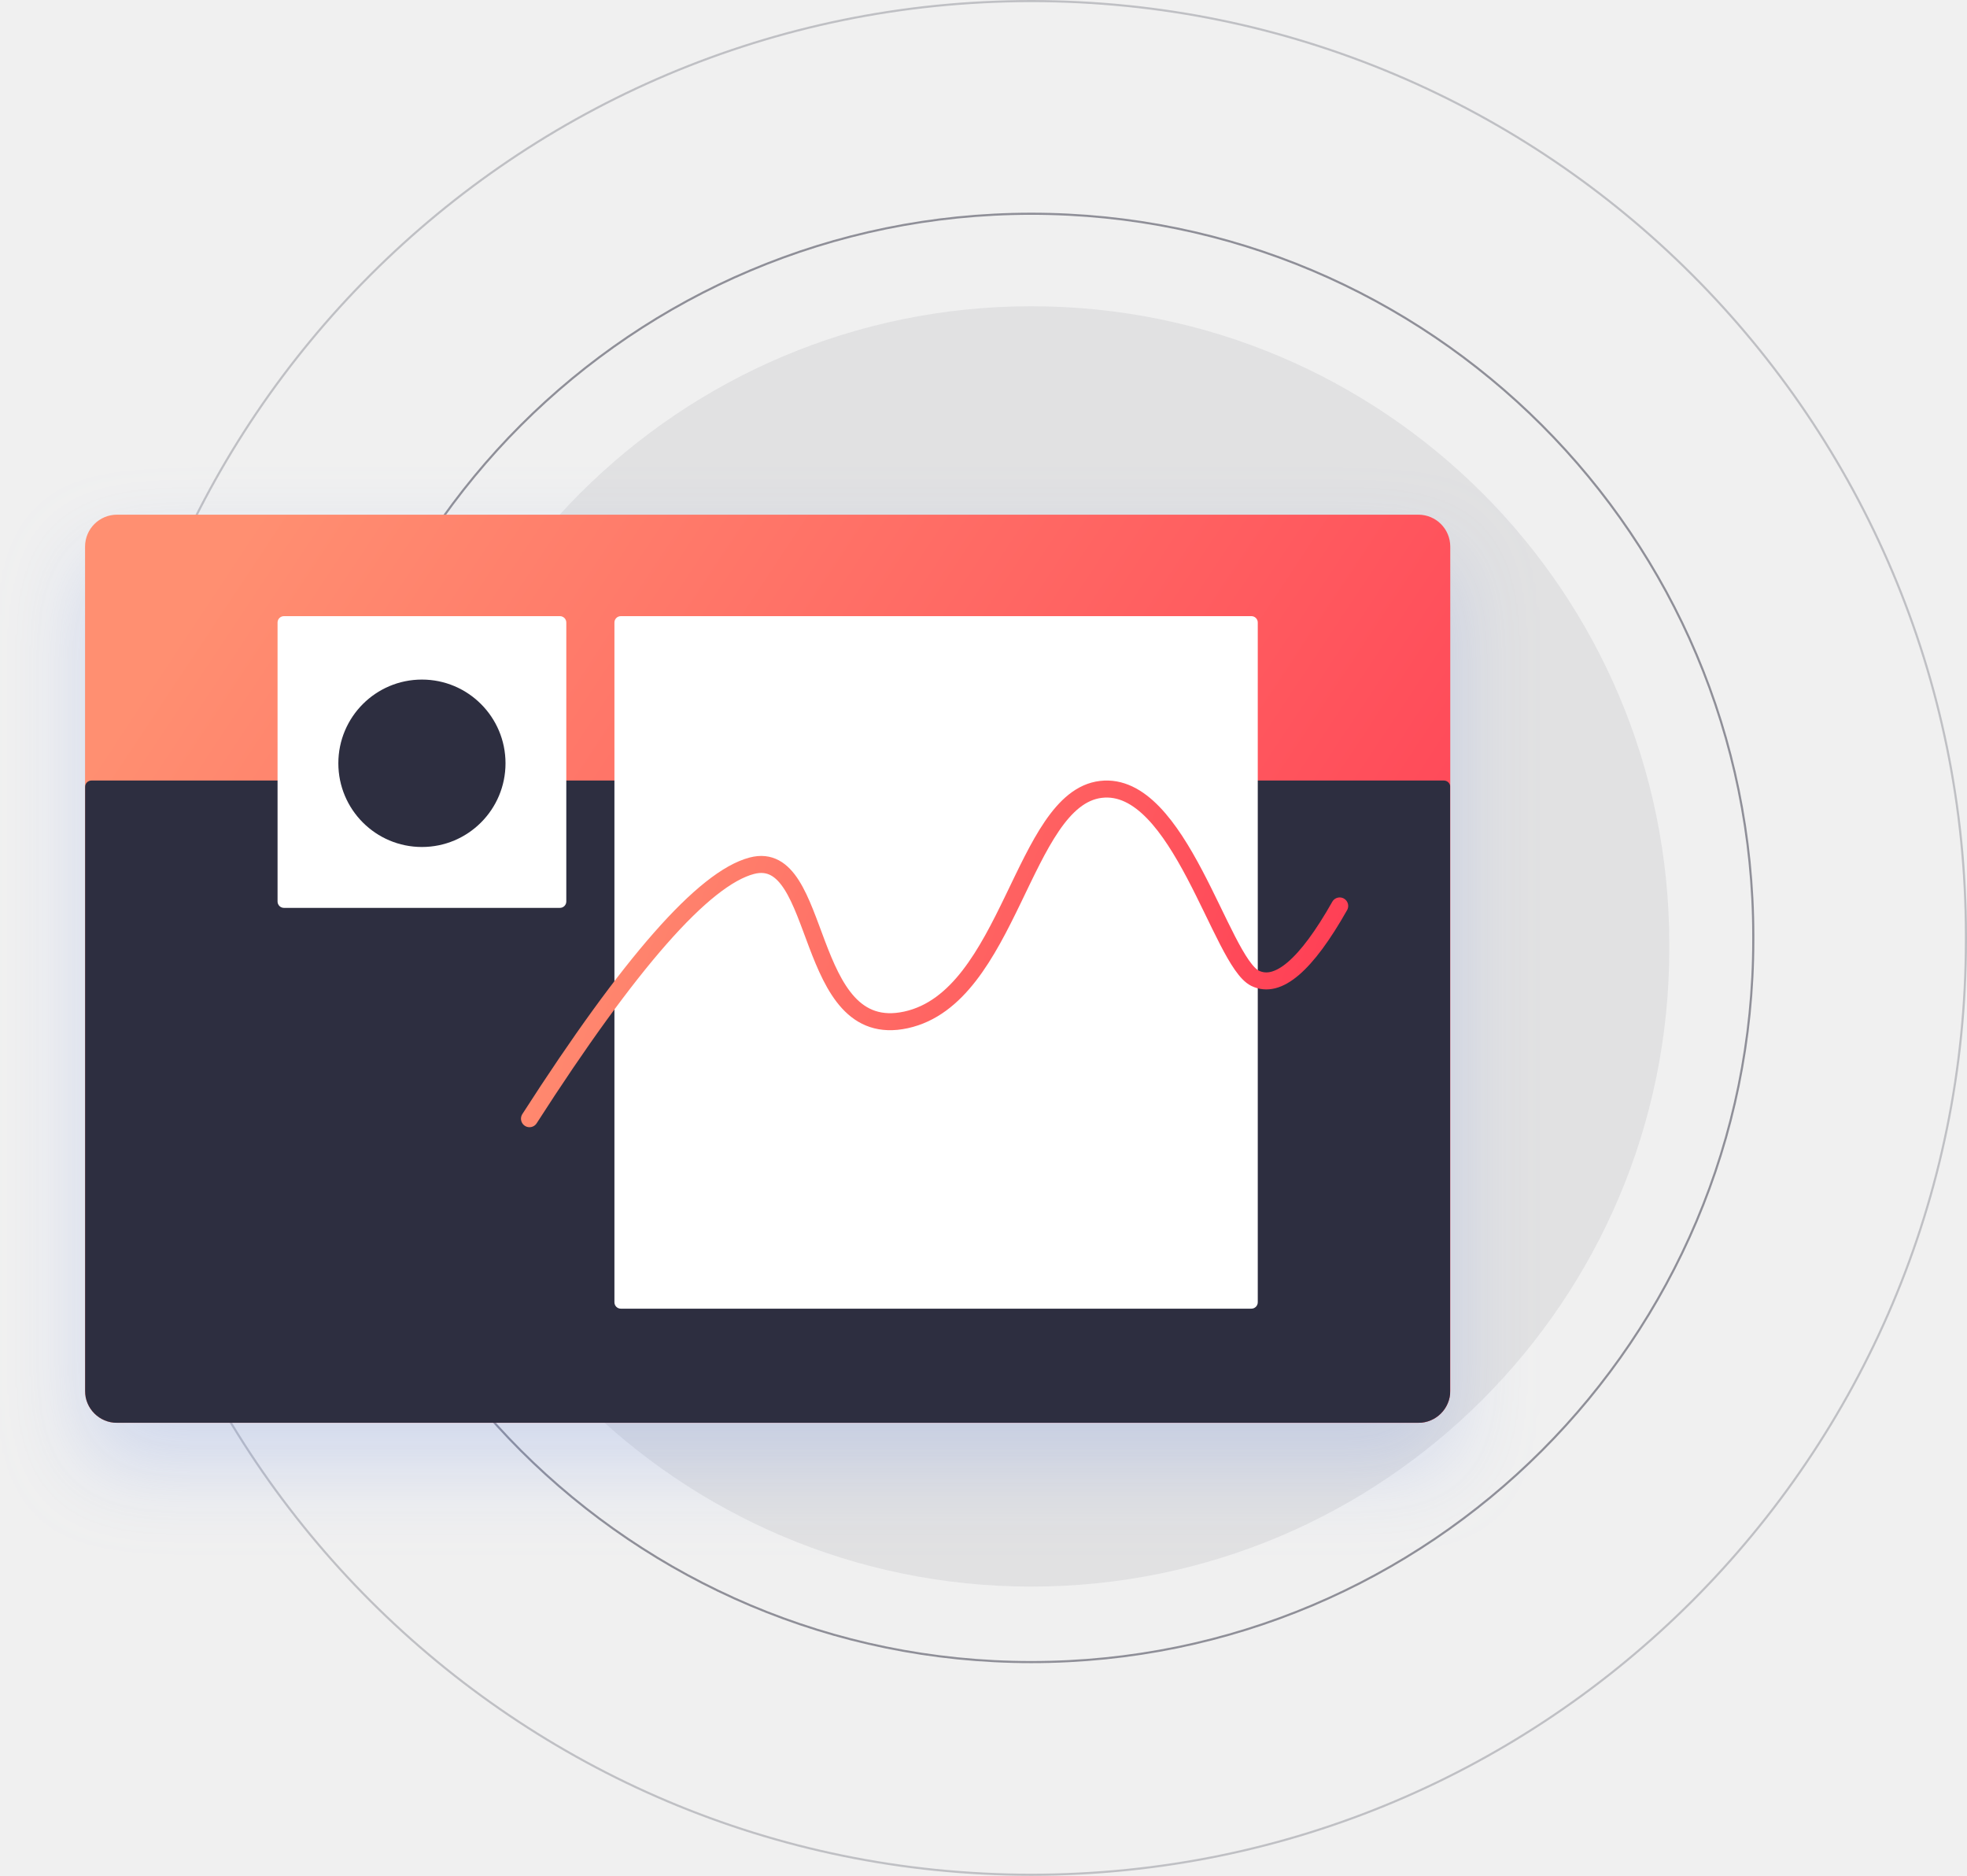
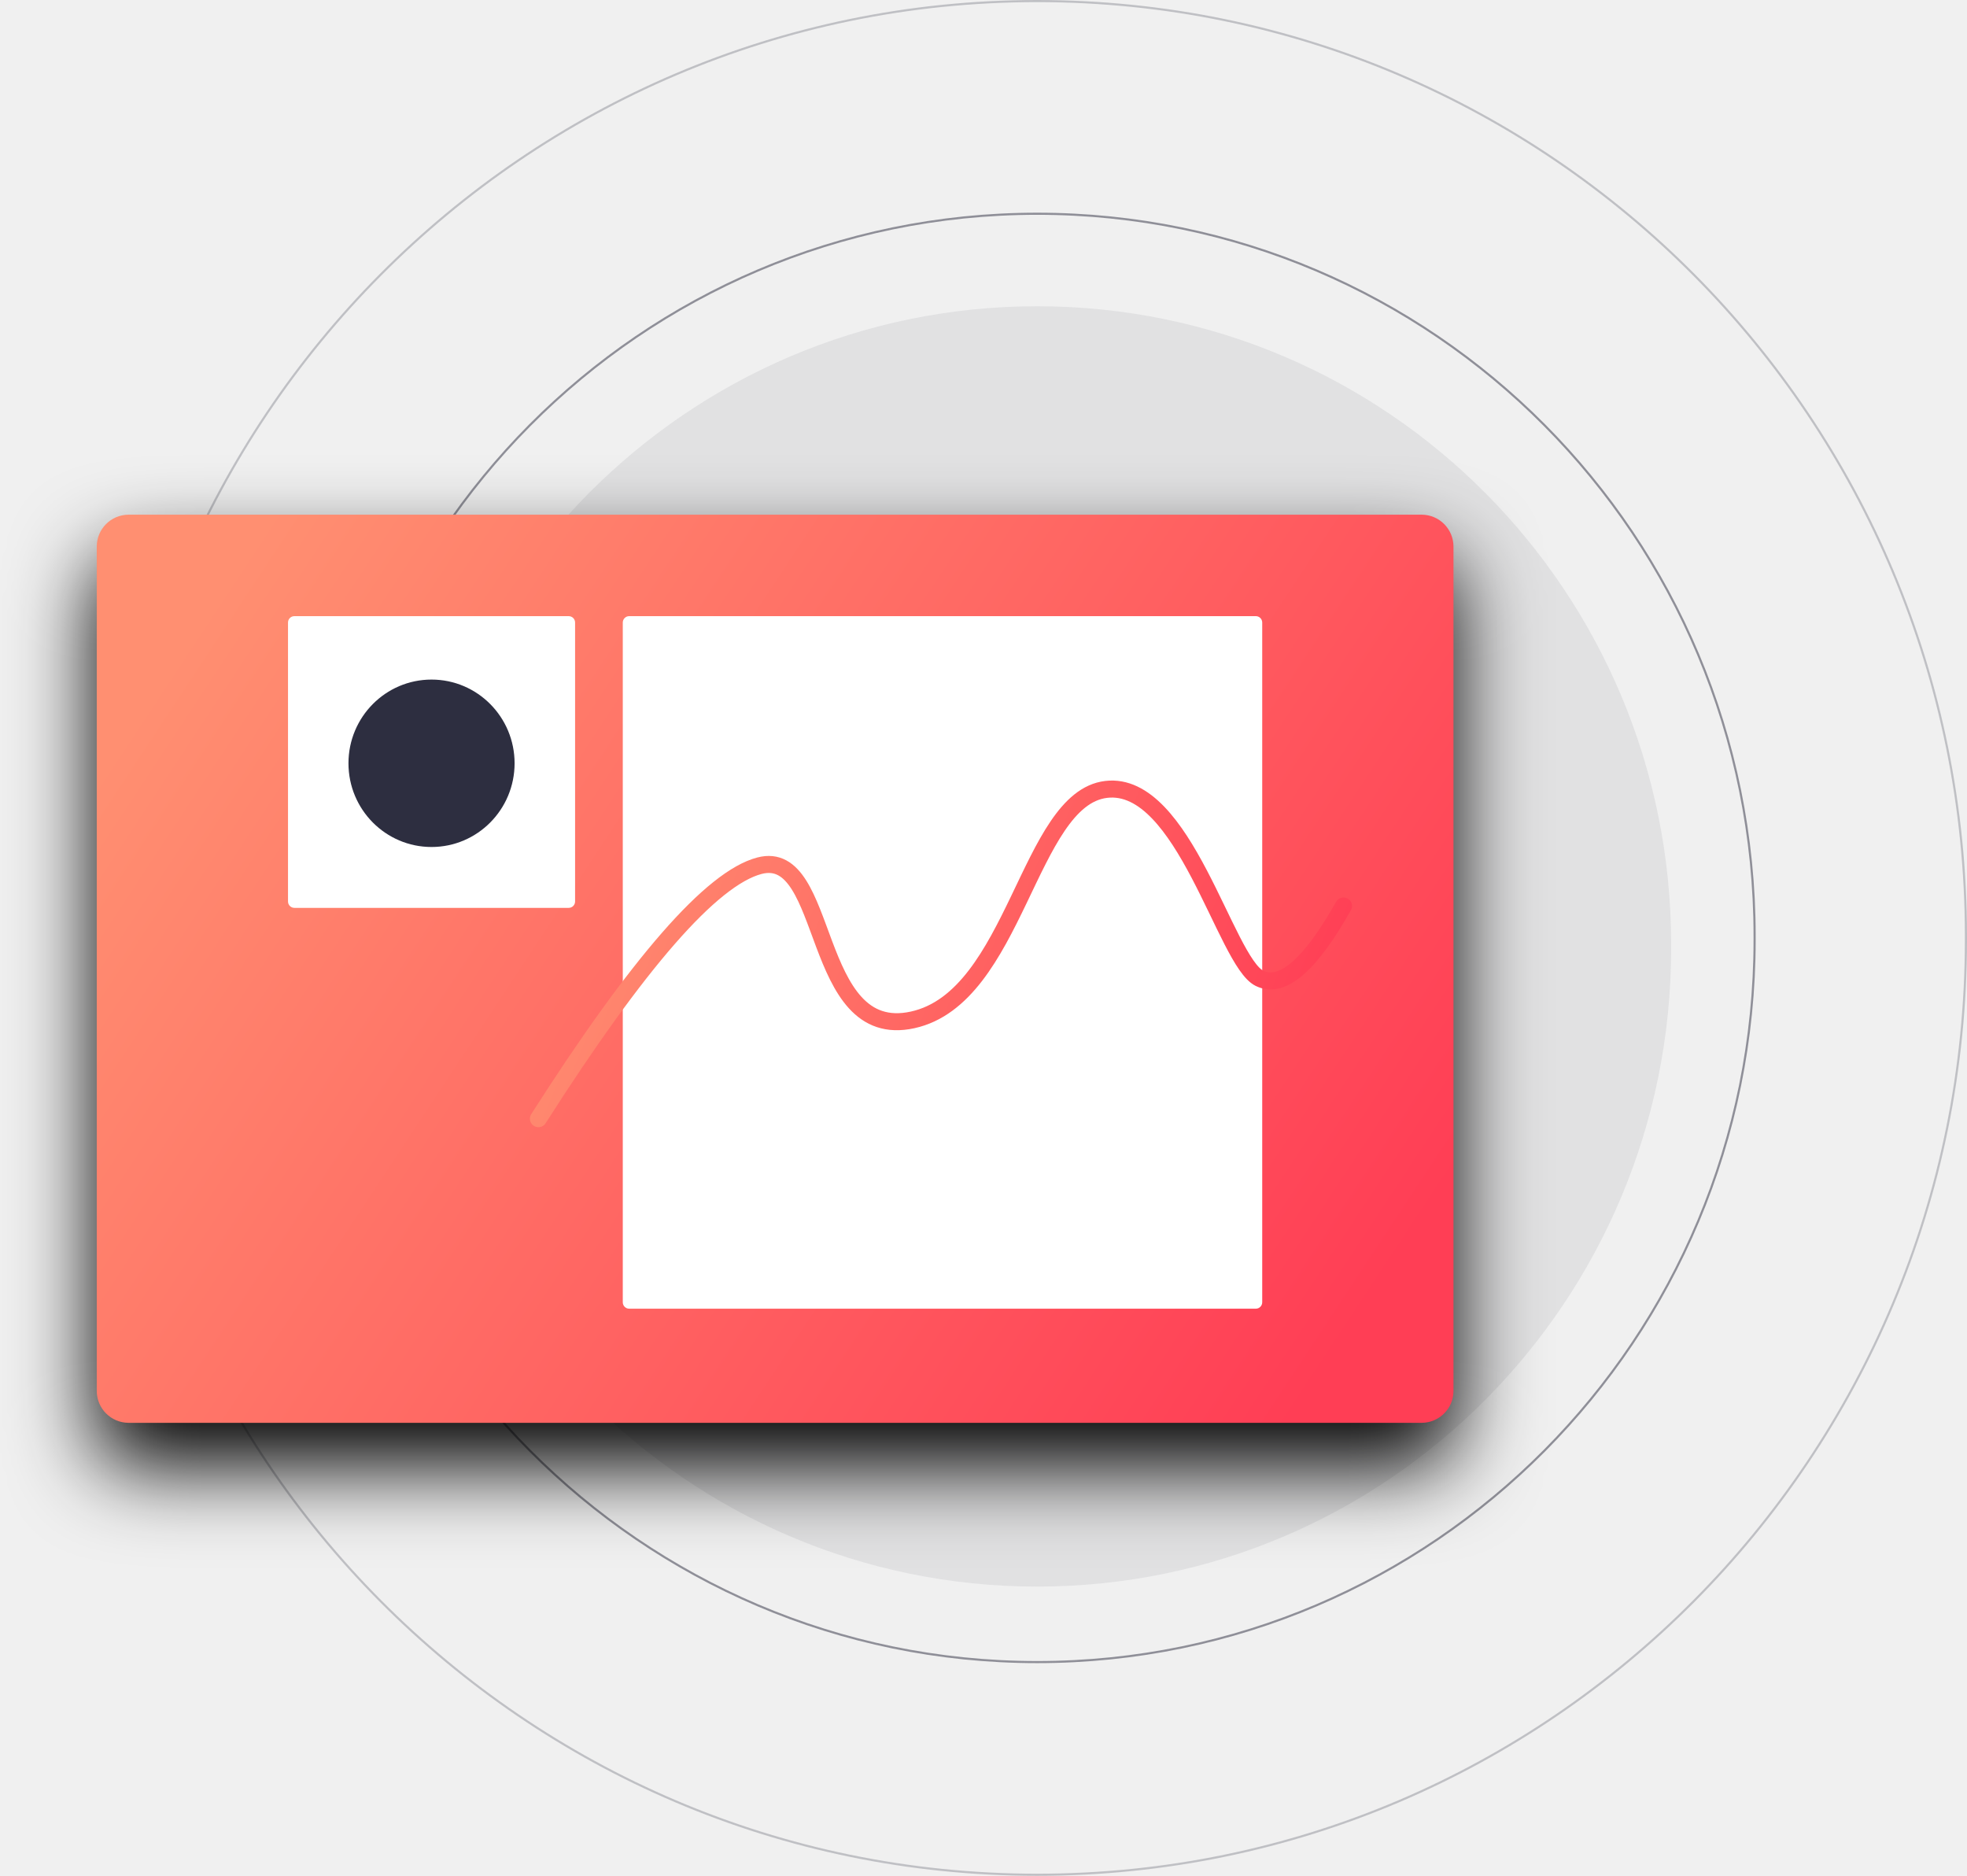
- <svg xmlns="http://www.w3.org/2000/svg" xmlns:xlink="http://www.w3.org/1999/xlink" width="925" height="882">
+ <svg xmlns="http://www.w3.org/2000/svg" xmlns:xlink="http://www.w3.org/1999/xlink" id="Capa_1" data-name="Capa 1" viewBox="0 0 925 882">
  <defs>
-     <linearGradient x1="0%" y1="27.881%" x2="100%" y2="72.119%" id="c">
-       <stop stop-color="#FF8F71" offset="0%" />
-       <stop stop-color="#FF3E55" offset="100%" />
+     <style>.cls-1,.cls-8{fill:#fff;}.cls-1,.cls-2{fill-rule:evenodd;}.cls-2,.cls-9{fill:#2d2e40;}.cls-2{opacity:0.08;}.cls-2,.cls-3,.cls-4{isolation:isolate;}.cls-10,.cls-3,.cls-4{fill:none;}.cls-3,.cls-4{stroke:#2d2e40;}.cls-3{opacity:0.5;}.cls-4{opacity:0.25;}.cls-5{filter:url(#b);}.cls-6{fill:url(#Degradado_sin_nombre);}.cls-7{mask:url(#mask);}.cls-10{stroke-linecap:round;stroke-width:8px;stroke:url(#Degradado_sin_nombre_2);}</style>
+     <filter id="b" x="-10.9%" y="-11.7%" width="121.8%" height="132.8%" name="b">
+       <feOffset result="shadowOffsetOuter1" dy="20" in="SourceAlpha" />
+       <feGaussianBlur result="shadowBlurOuter1" stdDeviation="20" in="shadowOffsetOuter1" />
+     </filter>
+     <linearGradient id="Degradado_sin_nombre" x1="-496.22" y1="981.49" x2="-495.22" y2="981.05" gradientTransform="matrix(642, 0, 0, -427, 318617, 419458)" gradientUnits="userSpaceOnUse">
+       <stop offset="0" stop-color="#ff8f71" />
+       <stop offset="1" stop-color="#ff3e55" />
    </linearGradient>
-     <linearGradient x1="0%" y1="41.725%" x2="100%" y2="58.275%" id="e">
-       <stop stop-color="#FF8F71" offset="0%" />
-       <stop stop-color="#FF3E55" offset="100%" />
-     </linearGradient>
-     <filter x="-10.9%" y="-11.7%" width="121.8%" height="132.8%" filterUnits="objectBoundingBox" id="b">
-       <feOffset dy="20" in="SourceAlpha" result="shadowOffsetOuter1" />
-       <feGaussianBlur stdDeviation="20" in="shadowOffsetOuter1" result="shadowBlurOuter1" />
-       <feColorMatrix values="0 0 0 0 0.422 0 0 0 0 0.554 0 0 0 0 0.894 0 0 0 0.243 0" in="shadowBlurOuter1" />
-     </filter>
-     <rect id="a" x="0" y="0" width="642" height="427" rx="15" />
+     <mask id="mask" x="45.5" y="242" width="638.01" height="427" maskUnits="userSpaceOnUse">
+       <g id="d">
+         <path id="a" class="cls-1" d="M60.41,242H668.6a15,15,0,0,1,14.91,15V654a15,15,0,0,1-14.91,15H60.41A15,15,0,0,1,45.5,654V257A15,15,0,0,1,60.41,242Z" />
+       </g>
+     </mask>
+     <linearGradient id="Degradado_sin_nombre_2" x1="-495.69" y1="980.93" x2="-494.69" y2="980.76" gradientTransform="matrix(381, 0, 0, -155, 189109, 152482.15)" xlink:href="#Degradado_sin_nombre" />
  </defs>
-   <g transform="translate(40)" fill="none" fill-rule="evenodd">
-     <rect fill="#2D2E40" opacity=".08" transform="matrix(1 0 0 -1 0 890)" x="145" y="144" width="600" height="602" rx="300" />
-     <rect stroke="#2D2E40" opacity=".5" transform="matrix(1 0 0 -1 0 882)" x="105.5" y="100.5" width="679" height="681" rx="339.5" />
-     <rect stroke="#2D2E40" opacity=".25" transform="matrix(1 0 0 -1 0 882)" x="5.5" y=".5" width="879" height="881" rx="439.5" />
-     <g transform="translate(0 242)">
-       <mask id="d" fill="#fff">
-         <use xlink:href="#a" />
-       </mask>
-       <g fill-rule="nonzero">
-         <use fill="#000" filter="url(#b)" xlink:href="#a" />
-         <use fill="url(#c)" xlink:href="#a" />
-       </g>
-       <path d="M3 125h636a3 3 0 013 3v296a3 3 0 01-3 3H3a3 3 0 01-3-3V128a3 3 0 013-3z" fill="#2D2E40" fill-rule="nonzero" mask="url(#d)" />
-       <rect fill="#FFF" fill-rule="nonzero" mask="url(#d)" x="90.523" y="47.709" width="135.785" height="137.165" rx="3" />
-       <ellipse fill="#2D2E40" mask="url(#d)" cx="158.416" cy="116.888" rx="39.306" ry="39.36" />
-       <rect fill="#FFF" fill-rule="nonzero" mask="url(#d)" x="248.939" y="47.709" width="302.538" height="325.617" rx="3" />
-     </g>
-     <path d="M209 284c47.125-73.367 81.977-113.013 104.557-118.938 33.87-8.886 23.765 83.14 72.535 72.473 48.77-10.666 54.716-103.974 91.603-108.37 36.887-4.397 56.402 80.946 72.515 88.81 10.742 5.241 24.005-6.094 39.79-34.007" stroke="url(#e)" stroke-width="8" stroke-linecap="round" transform="translate(0 242)" />
+   <path class="cls-2" d="M487.73,746h0c164.66,0,298.14-134.31,298.14-300v-2c0-165.69-133.48-300-298.14-300h0C323.08,144,189.6,278.31,189.6,444v2C189.6,611.69,323.08,746,487.73,746Z" />
+   <path class="cls-3" d="M487.73,781.5h0c186.34,0,337.39-152,337.39-339.5v-2c0-187.5-151-339.5-337.39-339.5h0c-186.33,0-337.39,152-337.39,339.5v2C150.34,629.5,301.4,781.5,487.73,781.5Z" />
+   <path class="cls-4" d="M487.73,881.5h0C729,881.5,924.5,684.73,924.5,442v-2C924.5,197.27,729,.5,487.73.5h0C246.51.5,51,197.27,51,440v2C51,684.73,246.51,881.5,487.73,881.5Z" />
+   <g class="cls-5">
+     <path id="a-4" data-name="a" d="M60.41,242H668.6a15,15,0,0,1,14.91,15V654a15,15,0,0,1-14.91,15H60.41A15,15,0,0,1,45.5,654V257A15,15,0,0,1,60.41,242Z" />
  </g>
+   <path id="a-5" data-name="a" class="cls-6" d="M60.41,242H668.6a15,15,0,0,1,14.91,15V654a15,15,0,0,1-14.91,15H60.41A15,15,0,0,1,45.5,654V257A15,15,0,0,1,60.41,242Z" />
+   <g class="cls-7">
+     <path class="cls-8" d="M138.44,289.71h129a3,3,0,0,1,3,3V423.87a3,3,0,0,1-3,3h-129a3,3,0,0,1-3-3V292.71A3,3,0,0,1,138.44,289.71Z" />
+   </g>
+   <g class="cls-7">
+     <ellipse class="cls-9" cx="202.93" cy="358.89" rx="39.06" ry="39.36" />
+   </g>
+   <g class="cls-7">
+     <path class="cls-8" d="M295.87,289.71h294.7a3,3,0,0,1,3,3V612.33a3,3,0,0,1-3,3H295.87a3,3,0,0,1-3-3V292.71A3,3,0,0,1,295.87,289.71Z" />
+   </g>
+   <path class="cls-10" d="M253.2,526q70.24-110.05,103.91-118.94c33.66-8.88,23.61,83.14,72.08,72.48s54.38-104,91-108.37,56.06,80.94,72.07,88.81q16,7.86,39.54-34" />
</svg>
